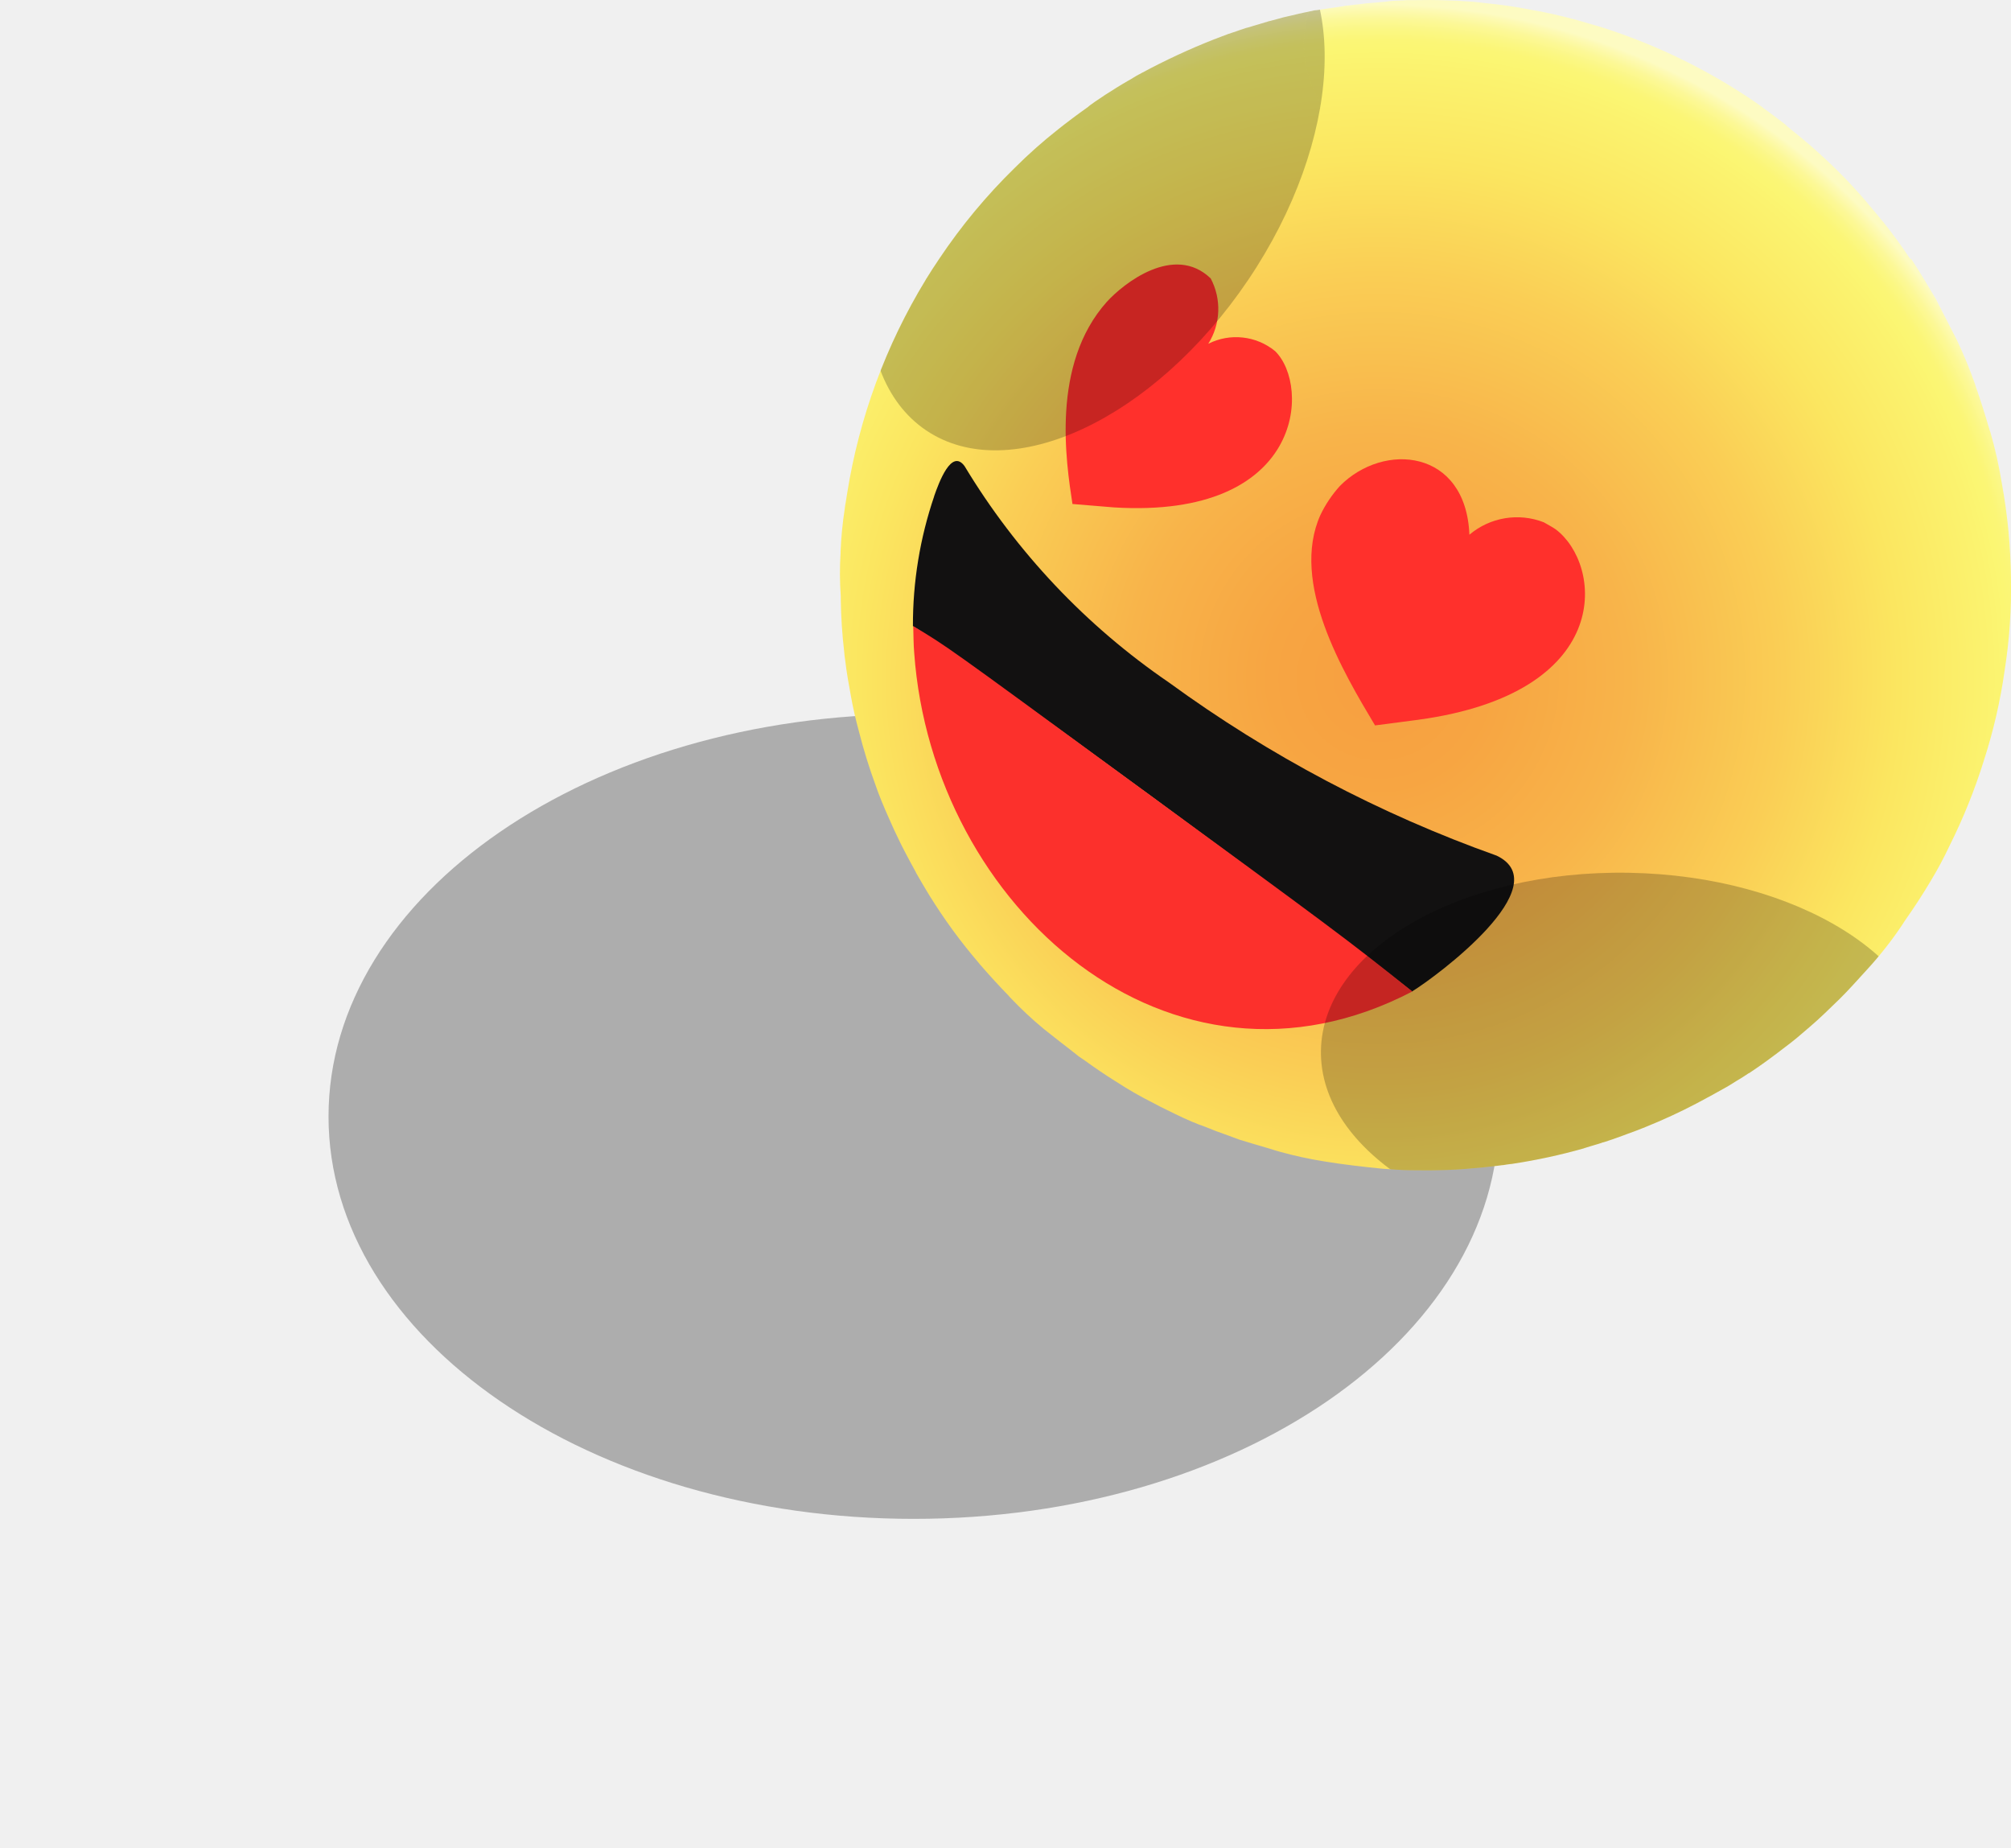
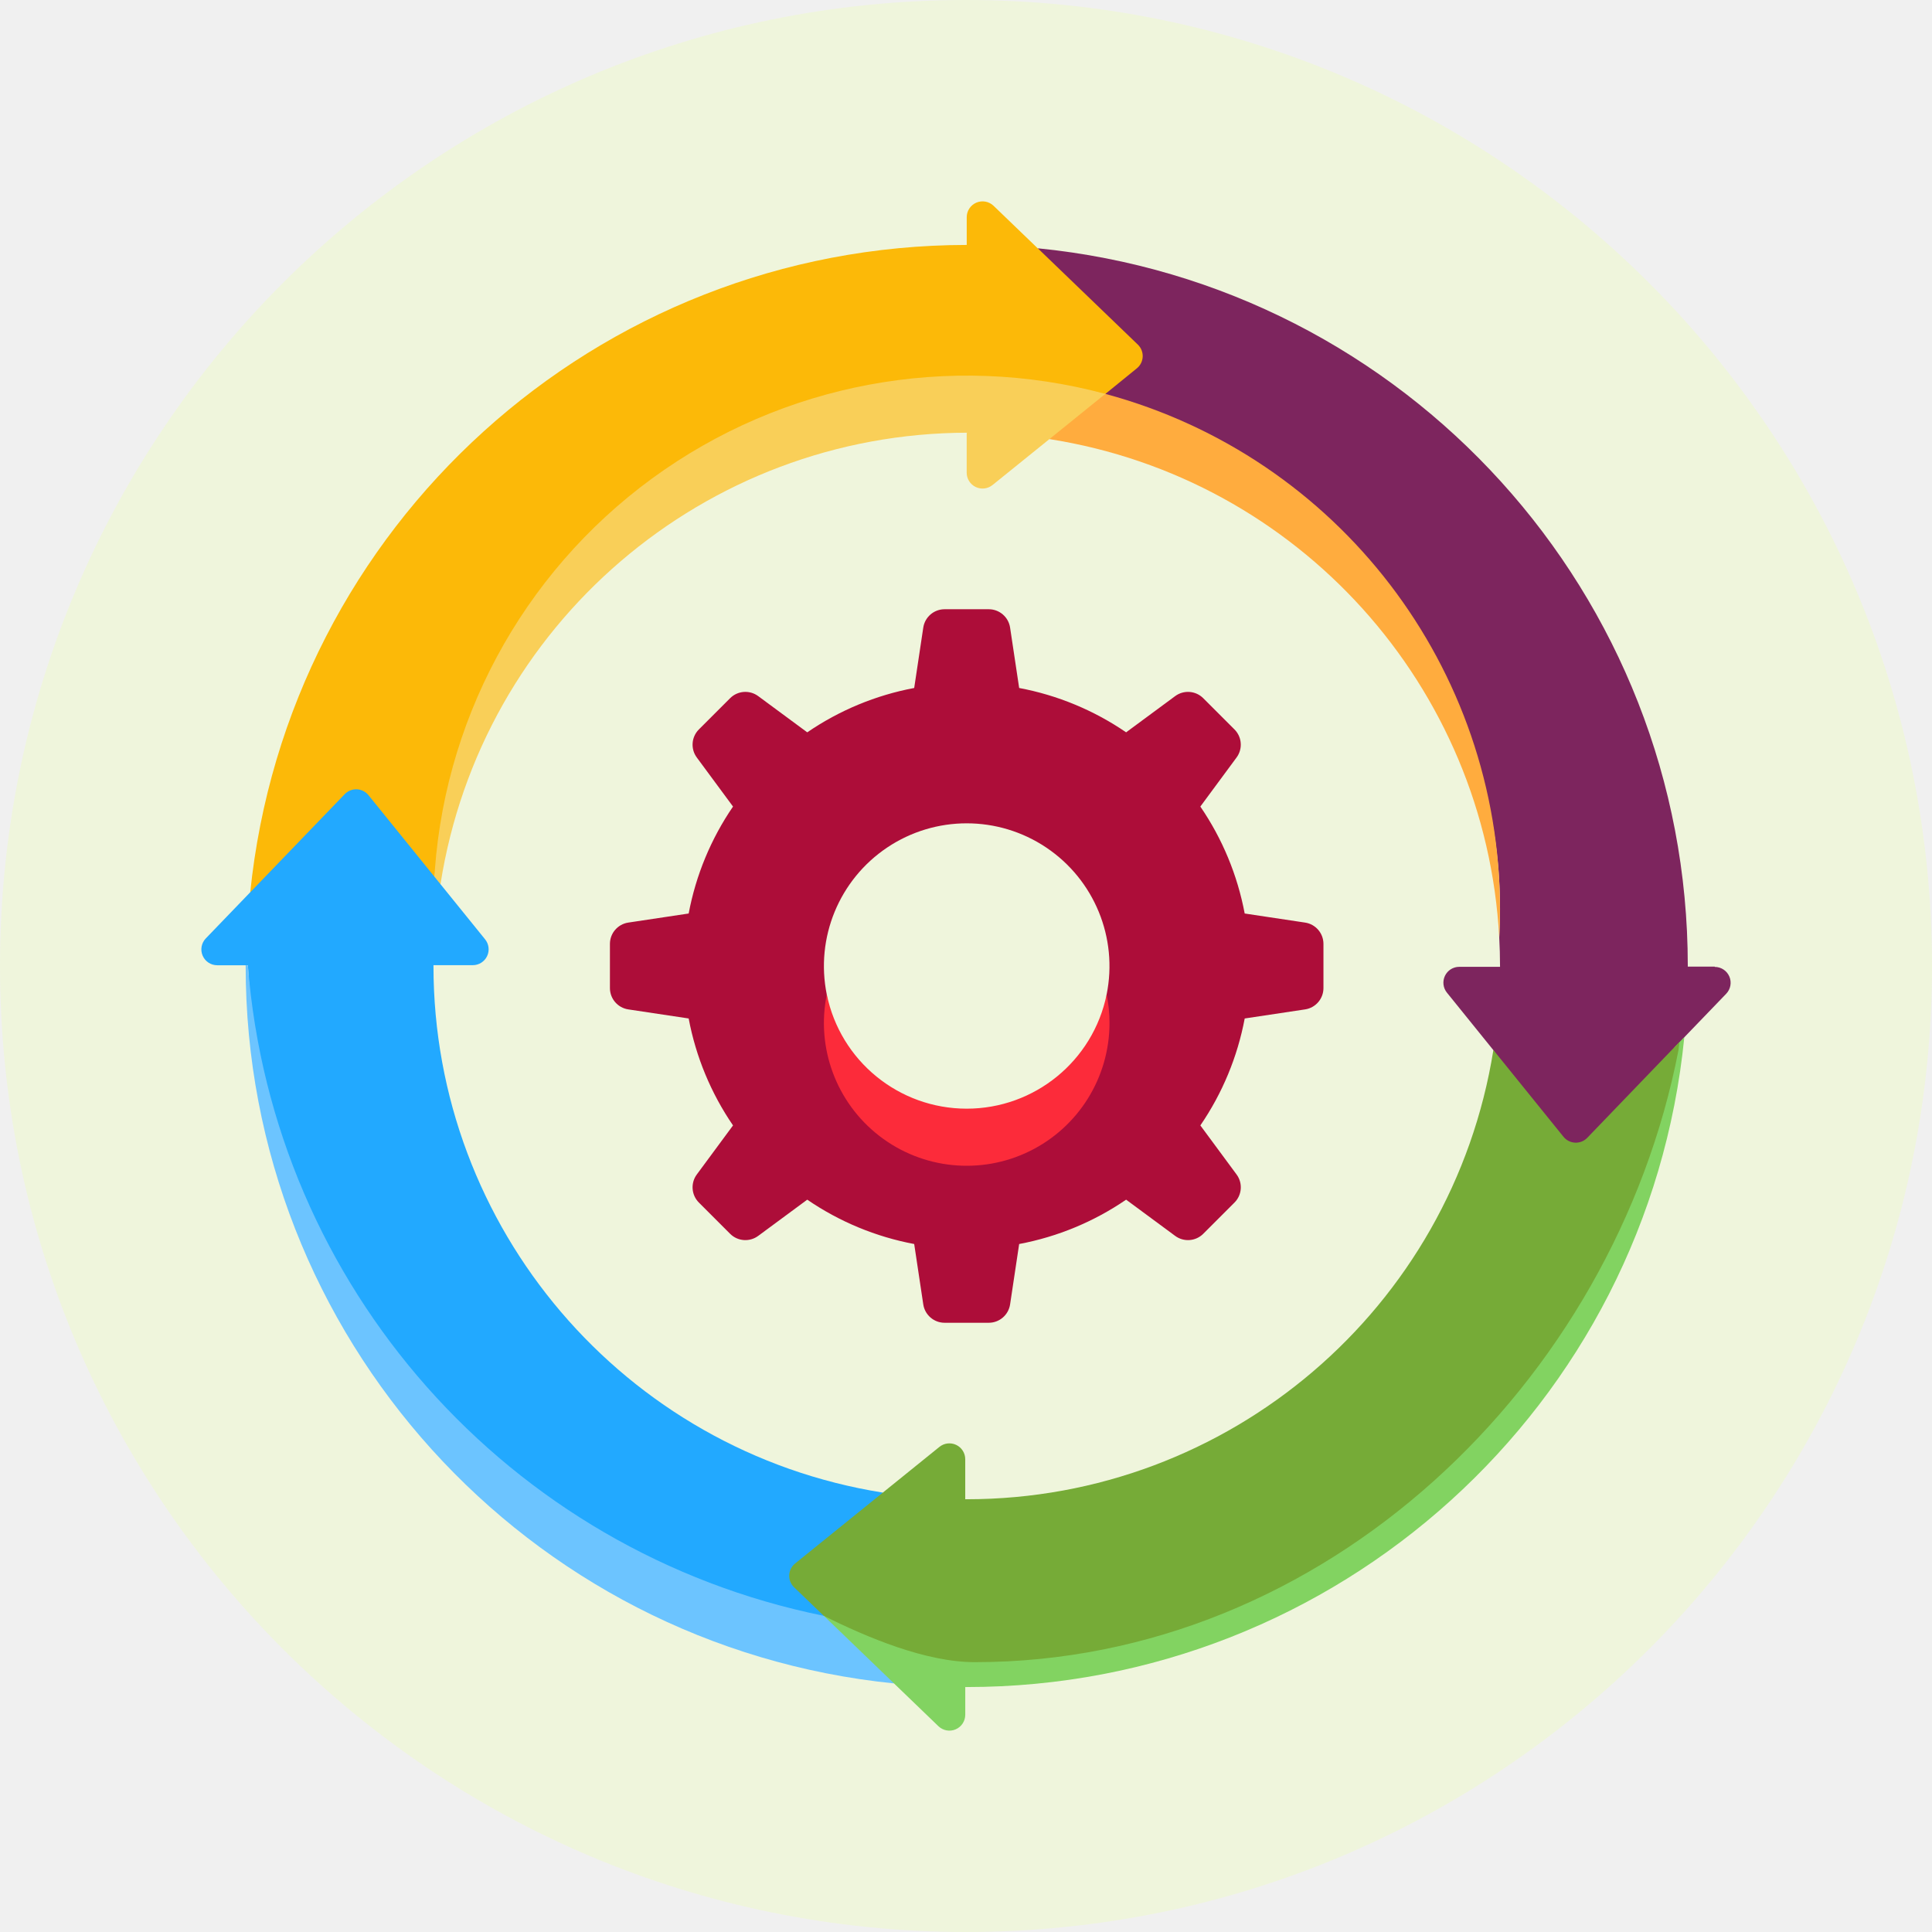
- <svg xmlns="http://www.w3.org/2000/svg" xmlns:xlink="http://www.w3.org/1999/xlink" width="82.478" height="75.758" viewBox="0 0 82.478 75.758">
-   <defs>
-     <radialGradient id="radial-gradient" cx="0.471" cy="0.58" r="0.575" gradientTransform="matrix(-0.999, -0.004, -0.004, 1, 0.933, 0.001)" gradientUnits="objectBoundingBox">
-       <stop offset="0" stop-color="#f79f40" />
-       <stop offset="0.163" stop-color="#f7a542" />
-       <stop offset="0.371" stop-color="#f8b44a" />
-       <stop offset="0.601" stop-color="#face55" />
-       <stop offset="0.771" stop-color="#fbe660" />
-       <stop offset="0.91" stop-color="#fbf36f" />
-       <stop offset="0.932" stop-color="#fbf672" />
-       <stop offset="0.947" stop-color="#fbf676" />
-       <stop offset="0.962" stop-color="#fbf783" />
-       <stop offset="0.978" stop-color="#fcf897" />
-       <stop offset="0.994" stop-color="#fdfab4" />
-       <stop offset="1" stop-color="#fdfbc2" />
-     </radialGradient>
-     <clipPath id="clip-path">
-       <path id="Trazado_116496" data-name="Trazado 116496" d="M52.65,29.84v-.06c0-.11-.03-.77-.15-1.75-.01-.09-.02-.17-.03-.26-.02-.12-.04-.25-.06-.38a23.894,23.894,0,0,0-3.15-8.77c0-.01-.01-.01-.01-.02-.17-.29-.35-.57-.54-.85h0a23.353,23.353,0,0,0-3.06-3.74,20.449,20.449,0,0,0-1.77-1.6c-.39-.32-.78-.62-1.19-.91a.265.265,0,0,1-.06-.05l-.05-.04-.21-.15c-.26-.18-.55-.37-.86-.57h0c-.01-.01-.02-.01-.03-.02-.15-.09-.3-.19-.47-.28-.07-.04-.15-.09-.22-.13s-.12-.07-.19-.11a1.092,1.092,0,0,0-.15-.08,25.413,25.413,0,0,0-2.93-1.4c-.26-.11-.47-.18-.58-.23l-.18-.07-.18-.07c-.01,0-.02-.01-.03-.01l-.04-.01-.3-.1-.04-.01c-.01,0-.03-.01-.04-.01l-.2-.07a2.759,2.759,0,0,0-.27-.08l-.23-.07c-.04-.01-.09-.03-.13-.04-.01,0-.03-.01-.04-.01s-.03-.01-.05-.01a.636.636,0,0,1-.07-.02l-.26-.07-.22-.06c-.07-.02-.14-.03-.21-.05h-.01l-.13-.03-.25-.06-.18-.04a2.049,2.049,0,0,0-.24-.05c-.01,0-.03-.01-.04-.01-.06-.01-.12-.03-.18-.04l-.11-.02-.13-.03h-.02l-.04-.01c-.02,0-.05-.01-.07-.01a1.766,1.766,0,0,1-.2-.04.6.6,0,0,0-.12-.02h0a2.068,2.068,0,0,1-.22-.04l-.19-.03c-.03-.01-.07-.01-.11-.02a.985.985,0,0,0-.17-.02,1,1,0,0,0-.16-.02l-.27-.03-.25-.03c-.03,0-.05-.01-.08-.01h-.02a1.641,1.641,0,0,0-.23-.02l-.34-.03c-.08-.01-.16-.01-.23-.02-.09-.01-.17-.01-.26-.02s-.18-.01-.27-.02A.97.97,0,0,1,29.76,7h-.37c-.48-.01-.96-.01-1.45,0-.11,0-.21,0-.31.01s-.22.01-.32.02c-.07,0-.13.01-.19.01-.16.01-.31.02-.46.04-.05,0-.11.01-.16.01-.22.02-.43.04-.64.07-.1.01-.2.02-.3.04h-.01c-.02,0-.04.01-.06.01q-.24.03-.45.06c-.11.02-.23.04-.34.05-.26.04-.47.08-.61.11-.7.14-1.38.3-2.06.5-.41.11-.77.22-1.21.38a24.021,24.021,0,0,0-5.31,2.61h0c-.17.11-.33.22-.49.33a.265.265,0,0,0-.06.05c-.28.2-.56.4-.84.61a.423.423,0,0,1-.07.05l-.02.02-.02.02c-.01.01-.02.02-.03.02s-.02.01-.03.02c-.08.06-.15.12-.23.18-.15.12-.3.24-.44.36-.08.07-.16.13-.24.2-.16.14-.32.27-.46.4l-.02.02-.02.02c-.03.03-.07.06-.1.09-.75.69-1.21,1.19-1.24,1.22-.23.25-.46.51-.69.77-.16.19-.33.38-.5.59-.01.01-.02.03-.04.04l-.03.03c-.34.42-.69.89-1.08,1.46l-.01.01-.01.01c-.01.01-.01.02-.02.02-.18.26-.36.55-.54.86-.16.26-.32.52-.46.75l-.46.88c-.15.29-.29.56-.42.82a16.758,16.758,0,0,0-.76,1.82h0v.01c-.22.6-.42,1.23-.6,1.84l-.01.02a.037.037,0,0,1-.01.03,17.968,17.968,0,0,0-.5,2.13,23.506,23.506,0,0,0-.17,7.66,22.794,22.794,0,0,0,.82,3.68,23.944,23.944,0,0,0,1.38,3.51,15.311,15.311,0,0,0,.75,1.42c.32.56.68,1.11,1.06,1.66.04.07.09.13.13.2a16,16,0,0,0,1.39,1.8c.34.37.78.88,1.14,1.24s.83.82,1.22,1.15h0c.42.37.6.53.99.83q.72.585,1.47,1.08h.01c.16.11.32.22.49.32.19.12.38.24.55.34.09.05.22.13.36.21a.573.573,0,0,1,.07.04c.15.09.33.18.52.29.04.02.09.05.13.07a22.789,22.789,0,0,0,2.12,1c.18.07.42.17.7.28l.24.09.42.15.3.1.11.03c.01,0,.01,0,.02.01l.16.05a2.759,2.759,0,0,0,.27.08l.26.08c.01,0,.02,0,.02.01a22.1,22.1,0,0,0,2.96.66l.09.01c.08.01.17.03.27.04h.03l.23.03.53.06c.24.03.56.05.79.07s.49.03.74.04h.02c.13.01.25.01.37.01.33.01.77,0,1.1.01s.79-.03,1.13-.05c.72-.06,1.68-.17,2.39-.28a18.747,18.747,0,0,0,1.84-.38c.14-.04.28-.08.43-.12.43-.12.87-.25,1.24-.36l.43-.16c.35-.12.69-.25,1.03-.38l.17-.06c.4-.15.89-.38,1.32-.59.19-.09.37-.18.55-.28a15.71,15.71,0,0,0,1.56-.88c.02-.01.03-.02.05-.03.41-.26.82-.52,1.22-.81.09-.06.18-.12.26-.17l.44-.34c.12-.09.23-.18.35-.27l.66-.52a14.289,14.289,0,0,0,1.37-1.26l.03-.03.07-.07c.35-.35.74-.77,1.2-1.29a.138.138,0,0,0,.03-.04h0a20.958,20.958,0,0,0,2.02-2.71c.01-.01.01-.02.02-.03.19-.3.38-.61.57-.95v-.01h0c.08-.14.16-.29.24-.44.11-.2.22-.41.31-.59l.09-.18c.16-.32.31-.65.47-.99.21-.47.41-.94.56-1.36h0c.26-.7.5-1.44.71-2.23.13-.48.25-.96.33-1.41.1-.48.18-.98.25-1.5.02-.12.03-.23.05-.34.08-.69.14-1.41.16-2.14v-.13C52.68,31.04,52.68,30.45,52.65,29.84Z" transform="translate(-4.654 -6.992)" />
-     </clipPath>
-     <linearGradient id="linear-gradient" x1="-0.166" y1="-323.933" x2="-1.166" y2="-323.933" gradientUnits="objectBoundingBox">
-       <stop offset="0" stop-color="#19b79c" />
-       <stop offset="0.405" stop-color="#1dbb9e" />
-       <stop offset="0.825" stop-color="#2ac8a3" />
-       <stop offset="0.997" stop-color="#31cfa6" />
-     </linearGradient>
-     <linearGradient id="linear-gradient-2" x1="-2.106" y1="-363.238" x2="-3.08" y2="-363.238" xlink:href="#linear-gradient" />
-     <clipPath id="clip-path-2">
-       <path id="Trazado_116504" data-name="Trazado 116504" d="M4.652,29.65v-.06a15.757,15.757,0,0,1,.17-1.74,2.335,2.335,0,0,1,.04-.26c.02-.12.04-.25.06-.38a24.088,24.088,0,0,1,3.22-8.75c0-.01.01-.01.01-.02.18-.29.36-.57.55-.85h0a23.39,23.39,0,0,1,3.09-3.72,20.134,20.134,0,0,1,1.78-1.58q.585-.465,1.2-.9a.265.265,0,0,0,.06-.05l.05-.04.21-.15c.26-.18.55-.37.86-.56h0c.01-.01.02-.01.03-.02.15-.09.31-.19.47-.28a2.53,2.53,0,0,0,.22-.13c.06-.04.12-.07.19-.11.05-.03.1-.05.15-.08a27.308,27.308,0,0,1,2.95-1.37c.26-.1.47-.18.58-.22l.18-.06.18-.06c.01,0,.02-.01.03-.01l.05-.02.3-.1.04-.01c.01,0,.03-.01.04-.01l.2-.06c.08-.02.19-.06.27-.08l.23-.07a.647.647,0,0,0,.13-.04c.01,0,.03-.01.04-.01s.03-.01.05-.01a.637.637,0,0,0,.07-.02l.26-.07.22-.06c.07-.02.14-.03.21-.05h.01l.13-.03c.08-.02.18-.04.25-.06l.18-.04c.08-.02.16-.03.24-.05.01,0,.03-.01.04-.01a1.163,1.163,0,0,0,.18-.04l.11-.01.13-.02h.02l.04-.01c.02,0,.05-.01.07-.01l.2-.03c.04-.01.09-.01.13-.02h0l.22-.03.19-.03a.516.516,0,0,0,.11-.02.985.985,0,0,1,.17-.02c.06-.01.11-.01.16-.02l.27-.03.25-.03c.03,0,.05-.01.08-.01h.02c.07-.01.15-.01.23-.02l.34-.03c.08-.01.16-.01.23-.02a1.569,1.569,0,0,1,.24-.03,2.437,2.437,0,0,1,.27-.01.86.86,0,0,1,.16-.01l.15-.01h.24c.49-.01.97-.01,1.45.01.11,0,.21.01.31.01s.22.01.32.02c.07,0,.13.01.19.01.16.01.31.02.46.04.05.01.11.01.16.02.22.02.43.05.64.07.1.01.2.03.3.04h.01c.02,0,.04.01.06.01.16.02.31.05.45.07l.34.06c.26.05.47.09.6.11.69.14,1.38.31,2.06.52.41.11.76.23,1.21.39a24.178,24.178,0,0,1,5.28,2.65h0c.16.11.33.22.49.34a.265.265,0,0,1,.06.05c.28.2.56.41.83.62a.424.424,0,0,0,.07.05l.02.02.02.02.03.03c.01.01.02.01.02.02.08.06.15.12.22.18.15.12.3.24.44.36.08.07.16.14.24.2.16.14.31.28.46.41l.02.02.02.02c.03.03.07.06.1.09.75.69,1.2,1.2,1.23,1.23.23.25.46.51.68.78.16.19.32.38.49.59.01.01.02.03.04.04l.02.03c.33.42.69.89,1.07,1.47l.04.01.01.01c.01.01.01.02.02.02.17.26.36.56.54.86.16.26.31.53.45.75l.45.88c.15.29.29.56.42.82a18.431,18.431,0,0,1,.75,1.83h0v.01c.21.6.41,1.23.59,1.85l.01.02a.037.037,0,0,0,.01.03,17.59,17.59,0,0,1,.48,2.14,22.71,22.71,0,0,1,.37,3.87,21.465,21.465,0,0,1-.26,3.8,21.96,21.96,0,0,1-.85,3.68,23.286,23.286,0,0,1-1.41,3.5,15.244,15.244,0,0,1-.76,1.42c-.33.56-.69,1.11-1.07,1.65-.04.07-.09.13-.13.2a15.2,15.2,0,0,1-1.41,1.79c-.34.37-.79.88-1.15,1.23s-.84.82-1.22,1.14h0c-.43.37-.6.52-1,.82-.49.38-.98.74-1.48,1.07H41.9c-.16.11-.32.21-.49.31-.19.12-.38.24-.55.33-.09.05-.22.12-.36.2a.574.574,0,0,0-.07.04c-.15.08-.33.18-.52.28-.04.02-.09.05-.13.07a23.108,23.108,0,0,1-2.12.98c-.18.07-.42.17-.71.27l-.24.09-.42.15-.3.1-.11.03c-.01,0-.01,0-.02.01l-.16.05c-.08.02-.19.06-.27.08l-.26.08c-.01,0-.02,0-.02.01a23.962,23.962,0,0,1-2.96.64l-.09.01c-.08.01-.17.02-.27.04H31.8l-.23.03-.53.06c-.24.02-.56.05-.79.07s-.49.03-.74.04h-.02c-.13,0-.25.01-.37.01-.33.01-.77,0-1.1,0s-.79-.04-1.13-.06c-.72-.07-1.68-.18-2.39-.3a16.281,16.281,0,0,1-1.84-.4c-.14-.04-.28-.08-.43-.13-.43-.12-.87-.26-1.24-.37l-.43-.16c-.35-.12-.69-.25-1.03-.39l-.17-.06c-.4-.15-.88-.38-1.32-.6-.19-.09-.37-.18-.55-.28a15.612,15.612,0,0,1-1.55-.89.219.219,0,0,0-.05-.03c-.41-.26-.81-.53-1.21-.82-.09-.06-.17-.12-.25-.17L14,49.97c-.12-.09-.23-.18-.35-.27l-.66-.52a15.233,15.233,0,0,1-1.36-1.27l-.03-.03-.06-.07c-.34-.35-.74-.78-1.19-1.3a.138.138,0,0,1-.03-.04h0a21.889,21.889,0,0,1-2-2.73c-.01-.01-.01-.02-.02-.03-.18-.3-.37-.61-.56-.95v-.01h0c-.08-.14-.16-.29-.24-.44-.11-.21-.22-.41-.31-.59l-.09-.18c-.16-.32-.31-.65-.46-.99-.21-.47-.41-.95-.55-1.36h0a22.441,22.441,0,0,1-.69-2.23c-.13-.48-.24-.96-.32-1.41-.09-.49-.18-.98-.24-1.5-.02-.12-.03-.23-.04-.34a21.166,21.166,0,0,1-.14-2.14v-.13A13.347,13.347,0,0,1,4.652,29.65Z" transform="translate(-4.627 -6.983)" fill="url(#radial-gradient)" />
-     </clipPath>
-   </defs>
-   <g id="Grupo_157926" data-name="Grupo 157926" transform="translate(13.474)">
-     <ellipse id="Elipse_4737" data-name="Elipse 4737" cx="24" cy="16.5" rx="24" ry="16.5" transform="translate(0 29.284)" fill="#0b0b0b" opacity="0.292" style="mix-blend-mode: multiply;isolation: isolate" />
-     <path id="Trazado_116493" data-name="Trazado 116493" d="M4.652,29.65v-.06a15.757,15.757,0,0,1,.17-1.74,2.335,2.335,0,0,1,.04-.26c.02-.12.04-.25.06-.38a24.088,24.088,0,0,1,3.22-8.75c0-.01.01-.01.01-.02.18-.29.36-.57.55-.85h0a23.39,23.39,0,0,1,3.09-3.72,20.134,20.134,0,0,1,1.78-1.58q.585-.465,1.2-.9a.265.265,0,0,0,.06-.05l.05-.04.21-.15c.26-.18.55-.37.86-.56h0c.01-.01.02-.01.03-.02.15-.09.31-.19.47-.28a2.53,2.53,0,0,0,.22-.13c.06-.04.12-.07.19-.11.05-.03.1-.05.15-.08a27.308,27.308,0,0,1,2.95-1.37c.26-.1.47-.18.58-.22l.18-.06.18-.06c.01,0,.02-.01.03-.01l.05-.02.3-.1.04-.01c.01,0,.03-.01.04-.01l.2-.06c.08-.02.19-.06.27-.08l.23-.07a.647.647,0,0,0,.13-.04c.01,0,.03-.01.04-.01s.03-.01.05-.01a.637.637,0,0,0,.07-.02l.26-.07.22-.06c.07-.02.14-.03.21-.05h.01l.13-.03c.08-.02.18-.04.25-.06l.18-.04c.08-.02.16-.03.24-.05.01,0,.03-.01.04-.01a1.163,1.163,0,0,0,.18-.04l.11-.01.13-.02h.02l.04-.01c.02,0,.05-.01.07-.01l.2-.03c.04-.01.09-.01.13-.02h0l.22-.03.19-.03a.516.516,0,0,0,.11-.02.985.985,0,0,1,.17-.02c.06-.01.11-.01.16-.02l.27-.03.25-.03c.03,0,.05-.01.08-.01h.02c.07-.01.15-.01.23-.02l.34-.03c.08-.01.16-.01.23-.02a1.569,1.569,0,0,1,.24-.03,2.437,2.437,0,0,1,.27-.01.86.86,0,0,1,.16-.01l.15-.01h.24c.49-.01.97-.01,1.45.01.11,0,.21.01.31.01s.22.01.32.02c.07,0,.13.01.19.01.16.01.31.02.46.04.05.01.11.01.16.02.22.02.43.05.64.07.1.01.2.03.3.04h.01c.02,0,.04.01.06.01.16.02.31.05.45.07l.34.06c.26.05.47.09.6.11.69.14,1.38.31,2.06.52.41.11.76.23,1.21.39a24.178,24.178,0,0,1,5.28,2.65h0c.16.11.33.22.49.34a.265.265,0,0,1,.06.05c.28.2.56.41.83.62a.424.424,0,0,0,.07.05l.02.02.02.02.03.03c.01.01.02.01.02.02.08.06.15.12.22.18.15.12.3.24.44.36.08.07.16.14.24.2.16.14.31.28.46.41l.02.02.02.02c.03.03.07.06.1.09.75.69,1.2,1.2,1.23,1.23.23.25.46.51.68.78.16.19.32.38.49.59.01.01.02.03.04.04l.02.03c.33.42.69.89,1.07,1.47l.04.01.01.01c.01.01.01.02.02.02.17.26.36.56.54.86.16.26.31.53.45.75l.45.88c.15.29.29.56.42.82a18.431,18.431,0,0,1,.75,1.83h0v.01c.21.6.41,1.23.59,1.85l.01.02a.037.037,0,0,0,.01.03,17.59,17.59,0,0,1,.48,2.14,22.71,22.71,0,0,1,.37,3.87,21.465,21.465,0,0,1-.26,3.8,21.96,21.96,0,0,1-.85,3.68,23.286,23.286,0,0,1-1.41,3.5,15.244,15.244,0,0,1-.76,1.42c-.33.56-.69,1.11-1.07,1.65-.04.07-.09.13-.13.2a15.2,15.2,0,0,1-1.41,1.79c-.34.37-.79.88-1.15,1.23s-.84.82-1.22,1.14h0c-.43.37-.6.52-1,.82-.49.38-.98.74-1.48,1.07H41.9c-.16.11-.32.21-.49.31-.19.12-.38.24-.55.33-.09.05-.22.12-.36.2a.574.574,0,0,0-.07.04c-.15.08-.33.18-.52.28-.04.02-.09.05-.13.07a23.108,23.108,0,0,1-2.12.98c-.18.07-.42.17-.71.27l-.24.09-.42.15-.3.1-.11.03c-.01,0-.01,0-.02.01l-.16.05c-.08.02-.19.06-.27.08l-.26.08c-.01,0-.02,0-.02.01a23.962,23.962,0,0,1-2.96.64l-.09.01c-.08.01-.17.02-.27.04H31.8l-.23.03-.53.06c-.24.02-.56.05-.79.07s-.49.03-.74.04h-.02c-.13,0-.25.01-.37.01-.33.01-.77,0-1.1,0s-.79-.04-1.13-.06c-.72-.07-1.68-.18-2.39-.3a16.281,16.281,0,0,1-1.84-.4c-.14-.04-.28-.08-.43-.13-.43-.12-.87-.26-1.24-.37l-.43-.16c-.35-.12-.69-.25-1.03-.39l-.17-.06c-.4-.15-.88-.38-1.32-.6-.19-.09-.37-.18-.55-.28a15.612,15.612,0,0,1-1.55-.89.219.219,0,0,0-.05-.03c-.41-.26-.81-.53-1.21-.82-.09-.06-.17-.12-.25-.17L14,49.97c-.12-.09-.23-.18-.35-.27l-.66-.52a15.233,15.233,0,0,1-1.36-1.27l-.03-.03-.06-.07c-.34-.35-.74-.78-1.19-1.3a.138.138,0,0,1-.03-.04h0a21.889,21.889,0,0,1-2-2.73c-.01-.01-.01-.02-.02-.03-.18-.3-.37-.61-.56-.95v-.01h0c-.08-.14-.16-.29-.24-.44-.11-.21-.22-.41-.31-.59l-.09-.18c-.16-.32-.31-.65-.46-.99-.21-.47-.41-.95-.55-1.36h0a22.441,22.441,0,0,1-.69-2.23c-.13-.48-.24-.96-.32-1.41-.09-.49-.18-.98-.24-1.5-.02-.12-.03-.23-.04-.34a21.166,21.166,0,0,1-.14-2.14v-.13A13.347,13.347,0,0,1,4.652,29.65Z" transform="translate(16.349 -6.983)" fill="url(#radial-gradient)" />
-     <g id="Grupo_86225" data-name="Grupo 86225" transform="translate(20.955 0.009)" clip-path="url(#clip-path)">
-       <path id="Trazado_116494" data-name="Trazado 116494" d="M50.67,21.64a4.37,4.37,0,0,1,.18-.46C50.8,21.33,50.74,21.48,50.67,21.64Z" transform="translate(-48.844 -6.992)" fill="url(#linear-gradient)" />
-       <path id="Trazado_116495" data-name="Trazado 116495" d="M4.7,34.92c.03-.14.05-.28.08-.41C4.75,34.65,4.73,34.79,4.7,34.92Z" transform="translate(43.196 -6.992)" fill="url(#linear-gradient-2)" />
-     </g>
-     <path id="Trazado_116497" data-name="Trazado 116497" d="M25.873,27.33A16.375,16.375,0,0,0,25,32.66c2.26,1.39,16.97,12.2,20.47,14.98,1.03-.63,6.02-4.35,3.47-5.57a52.925,52.925,0,0,1-13.44-7.1,28.664,28.664,0,0,1-8.38-8.87c-.54-.75-1.06.69-1.25,1.23" transform="translate(-1.032 -6.983)" fill="#121111" />
-     <path id="Trazado_116499" data-name="Trazado 116499" d="M29.22,33.76c.75,10.43,10.52,19.05,20.43,13.88-2.65-2.12-3.33-2.62-11.66-8.71-7.45-5.46-7.45-5.46-8.81-6.27.01.33.01.77.04,1.1" transform="translate(-5.199 -6.983)" fill="#fc302c" />
-     <g id="Grupo_86231" data-name="Grupo 86231" transform="translate(40.307 18.833)">
-       <path id="Trazado_116501" data-name="Trazado 116501" d="M22.473,28.1c-1.25,2.78.93,6.44,2.24,8.63.65-.09,1.52-.19,2.17-.29,7.67-1.22,7.14-6.32,5.24-7.75-.14-.1-.34-.2-.49-.29a3.024,3.024,0,0,0-3.05.51c-.14-3.51-3.51-3.82-5.31-2a4.969,4.969,0,0,0-.8,1.19" transform="translate(-22.099 -25.816)" fill="#ff302c" />
-     </g>
-     <g id="Grupo_86232" data-name="Grupo 86232" transform="translate(30.232 10.846)">
-       <path id="Trazado_116503" data-name="Trazado 116503" d="M35.806,19.36c-2.3,2.57-1.67,6.58-1.41,8.29.51.04,1.19.1,1.7.14,7.78.48,8.08-4.98,6.61-6.41a2.529,2.529,0,0,0-2.74-.3,2.679,2.679,0,0,0,.1-2.68c-1.5-1.44-3.58.21-4.26.96" transform="translate(-34.117 -17.829)" fill="#ff302c" />
-     </g>
-     <g id="Enmascarar_grupo_59" data-name="Enmascarar grupo 59" transform="translate(20.976 0)" clip-path="url(#clip-path-2)">
-       <g id="Grupo_86233" data-name="Grupo 86233" transform="translate(-2.683 -7.272)" opacity="0.561" style="mix-blend-mode: multiply;isolation: isolate">
-         <g id="Grupo_86230" data-name="Grupo 86230" transform="translate(0)">
-           <ellipse id="Elipse_4734" data-name="Elipse 4734" cx="12.5" cy="7.5" rx="12.5" ry="7.5" transform="translate(21.707 1.557)" fill="#fff" opacity="0.743" />
-           <ellipse id="Elipse_4735" data-name="Elipse 4735" cx="12.5" cy="7.5" rx="12.5" ry="7.5" transform="translate(26.415 8.388) rotate(124)" opacity="0.387" />
-           <ellipse id="Elipse_4736" data-name="Elipse 4736" cx="12.5" cy="7.5" rx="12.5" ry="7.5" transform="matrix(-1, -0.017, 0.017, -1, 47.282, 58.274)" opacity="0.387" />
+ <svg xmlns="http://www.w3.org/2000/svg" width="112" height="112" viewBox="0 0 112 112">
+   <g id="Grupo_1209331" data-name="Grupo 1209331" transform="translate(-856 -254.5)">
+     <g id="Grupo_1208386" data-name="Grupo 1208386" transform="translate(832.834 254.5)">
+       <path id="Trazado_1269411" data-name="Trazado 1269411" d="M56,0A56,56,0,1,1,0,56,56,56,0,0,1,56,0Z" transform="translate(23.166)" fill="#eff5dc" />
+       <g id="Grupo_1208725" data-name="Grupo 1208725" transform="translate(34.837 11.671)">
+         <g id="Grupo_1208724" data-name="Grupo 1208724" transform="translate(0 0)">
+           <path id="Trazado_1271159" data-name="Trazado 1271159" d="M70.921,8.314,62.006,2.73,59.44.259a.919.919,0,0,0-1.556.662V2.528A41.805,41.805,0,0,0,16.343,40.111L27,39.612c1.169-14.33,13-27.237,33.3-27.777l5.618-.672L70.861,9.69a.919.919,0,0,0,.06-1.376ZM57.933,2.527h0Z" transform="translate(-13.513 0)" fill="#fcb908" />
+           <path id="Trazado_1271160" data-name="Trazado 1271160" d="M110.28,64.705l3.3-2.664,3.081-1.23.162-1.39A30.933,30.933,0,0,0,77.9,87.87l.376-.018a30.975,30.975,0,0,1,30.555-26.181l-.049.017v2.3a.919.919,0,0,0,1.5.714Z" transform="translate(-64.413 -48.258)" fill="#f9cf58" />
+           <path id="Trazado_1271161" data-name="Trazado 1271161" d="M319.293,57.4h-1.565c0-.014,0-.028,0-.043a41.805,41.805,0,0,0-37.68-41.6l5.8,5.584a.919.919,0,0,1-.06,1.376L283.963,24.2l4.3,3.46c10.685,4.867,18.58,13.891,18.58,26.4q0,.836-.045,1.662c.029.545.045,1.093.045,1.646,0,.014,0,.028,0,.043h-2.361a.919.919,0,0,0-.715,1.5l2.693,3.333,4.065,6.589a.919.919,0,0,0,1.376.06l5.626-7.4,2.428-2.521a.919.919,0,0,0-.662-1.556Z" transform="translate(-231.556 -13.034)" fill="#7d255e" />
+           <g id="Grupo_1208722" data-name="Grupo 1208722" transform="translate(49.164 11.163)">
+             <path id="Trazado_1271162" data-name="Trazado 1271162" d="M287.167,64.468l-3.243,2.621A30.924,30.924,0,0,1,310,95.988q.044-.825.045-1.662A30.926,30.926,0,0,0,287.167,64.468Z" transform="translate(-283.924 -64.468)" fill="#ffac3e" />
+           </g>
+           <g id="Grupo_1208723" data-name="Grupo 1208723" transform="translate(0 34.085)">
+             <path id="Trazado_1271163" data-name="Trazado 1271163" d="M14.842,255.754c0,.014,0,.028,0,.043C14.849,255.785,14.842,255.768,14.842,255.754Z" transform="translate(-12.271 -245.553)" fill="#22a9ff" />
+             <path id="Trazado_1271164" data-name="Trazado 1271164" d="M.921,207.043H2.7c1.189,20.817,13.509,33.574,29.818,38.388l3.569-.675,3.139-3.3.283-3.842a30.921,30.921,0,0,1-26.051-30.533c0-.014,0-.028,0-.043h2.276a.919.919,0,0,0,.715-1.5L9.69,197.183a.919.919,0,0,0-1.376-.06L.259,205.487a.919.919,0,0,0,.662,1.556Z" transform="translate(0 -196.842)" fill="#22a9ff" />
+           </g>
+           <path id="Trazado_1271165" data-name="Trazado 1271165" d="M48.358,293.468A41.822,41.822,0,0,1,14.97,255.754h-.128c0,.014,0,.028,0,.043a41.806,41.806,0,0,0,37.586,41.59l-.393-1.879Z" transform="translate(-12.272 -211.468)" fill="#6cc4ff" />
+           <path id="Trazado_1271166" data-name="Trazado 1271166" d="M177.117,154.742l-3.5-.526a16.307,16.307,0,0,0-2.571-6.2l2.1-2.844a1.251,1.251,0,0,0-.122-1.628l-1.809-1.809a1.251,1.251,0,0,0-1.628-.122l-2.844,2.1a16.307,16.307,0,0,0-6.2-2.571l-.526-3.5a1.251,1.251,0,0,0-1.237-1.065h-2.559a1.251,1.251,0,0,0-1.237,1.065l-.526,3.5a16.309,16.309,0,0,0-6.2,2.571l-2.844-2.1a1.251,1.251,0,0,0-1.628.122l-1.809,1.809a1.251,1.251,0,0,0-.122,1.628l2.1,2.844a16.307,16.307,0,0,0-2.571,6.2l-3.5.526a1.251,1.251,0,0,0-1.065,1.237v2.559a1.251,1.251,0,0,0,1.065,1.237l3.5.526a16.309,16.309,0,0,0,2.571,6.2l-2.1,2.844a1.251,1.251,0,0,0,.122,1.628l1.809,1.81a1.251,1.251,0,0,0,1.628.122l2.844-2.1a16.307,16.307,0,0,0,6.2,2.571l.526,3.5a1.251,1.251,0,0,0,1.237,1.065h2.559a1.251,1.251,0,0,0,1.237-1.065l.526-3.5a16.312,16.312,0,0,0,6.2-2.571l2.844,2.1a1.251,1.251,0,0,0,1.628-.122l1.81-1.81a1.251,1.251,0,0,0,.122-1.628l-2.1-2.844a16.307,16.307,0,0,0,2.571-6.2l3.5-.526a1.251,1.251,0,0,0,1.065-1.237v-2.559A1.251,1.251,0,0,0,177.117,154.742Zm-11.58,5.824a8.35,8.35,0,0,1-8.035,6.659,7.95,7.95,0,0,1-7.976-6.659l-.136-1.654a8.277,8.277,0,1,1,16.223,0Z" transform="translate(-113.132 -112.93)" fill="#ad0d39" />
+           <path id="Trazado_1271167" data-name="Trazado 1271167" d="M225,267.2a8.31,8.31,0,0,0-.166-1.654,8.279,8.279,0,0,1-16.223,0A8.278,8.278,0,1,0,225,267.2Z" transform="translate(-172.352 -219.568)" fill="#fc2b3a" />
+           <path id="Trazado_1271168" data-name="Trazado 1271168" d="M216.683,314.166a42,42,0,0,1-8.285-.823l6.644,6.4a.919.919,0,0,0,1.556-.662v-1.608h.085a41.805,41.805,0,0,0,41.6-37.681l-.569.591A41.813,41.813,0,0,1,216.683,314.166Z" transform="translate(-172.312 -231.344)" fill="#82d361" />
+           <path id="Trazado_1271169" data-name="Trazado 1271169" d="M243.1,287.01a.919.919,0,0,1-1.376-.06l-4.065-5.031a30.922,30.922,0,0,1-30.532,26.043h-.085v-2.318a.919.919,0,0,0-1.5-.715l-8.364,6.758a.919.919,0,0,0-.06,1.376l1.72,1.656c2.534,1.265,5.923,2.687,8.76,2.687,20.343,0,37.048-16.217,40.789-35.467l.058-.484Z" transform="translate(-162.757 -232.72)" fill="#76ab37" />
        </g>
      </g>
    </g>
  </g>
</svg>
